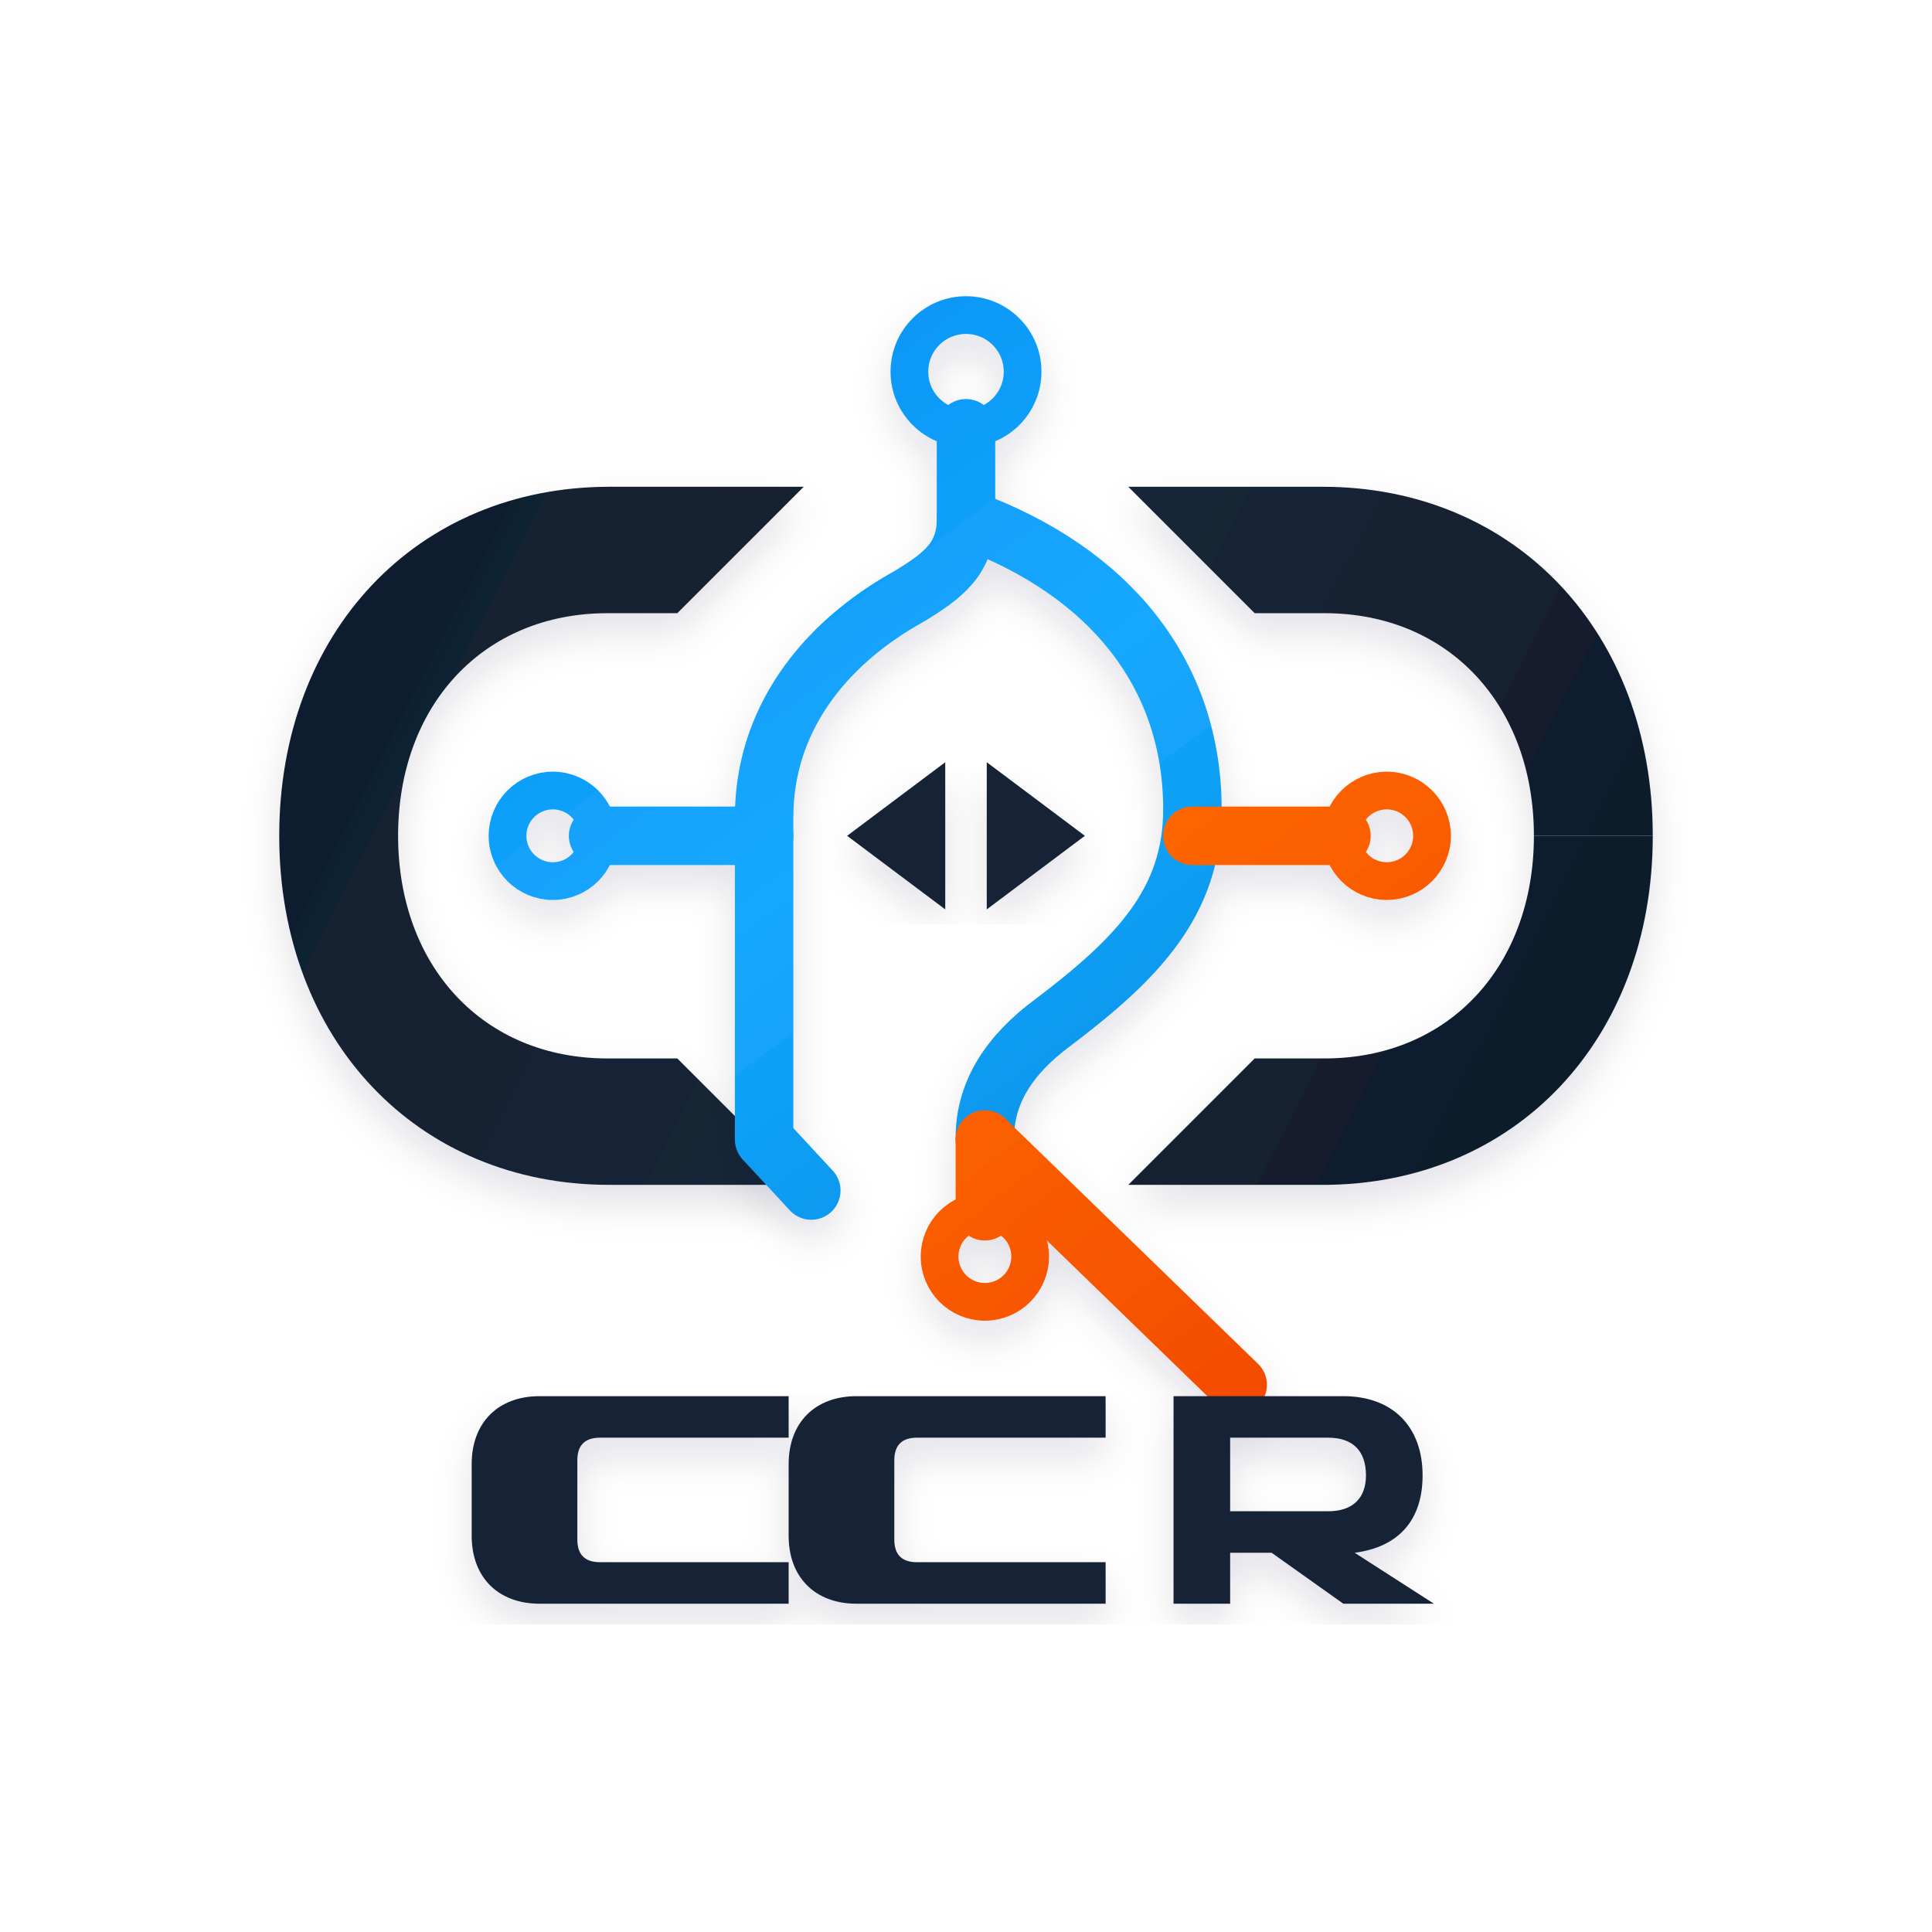
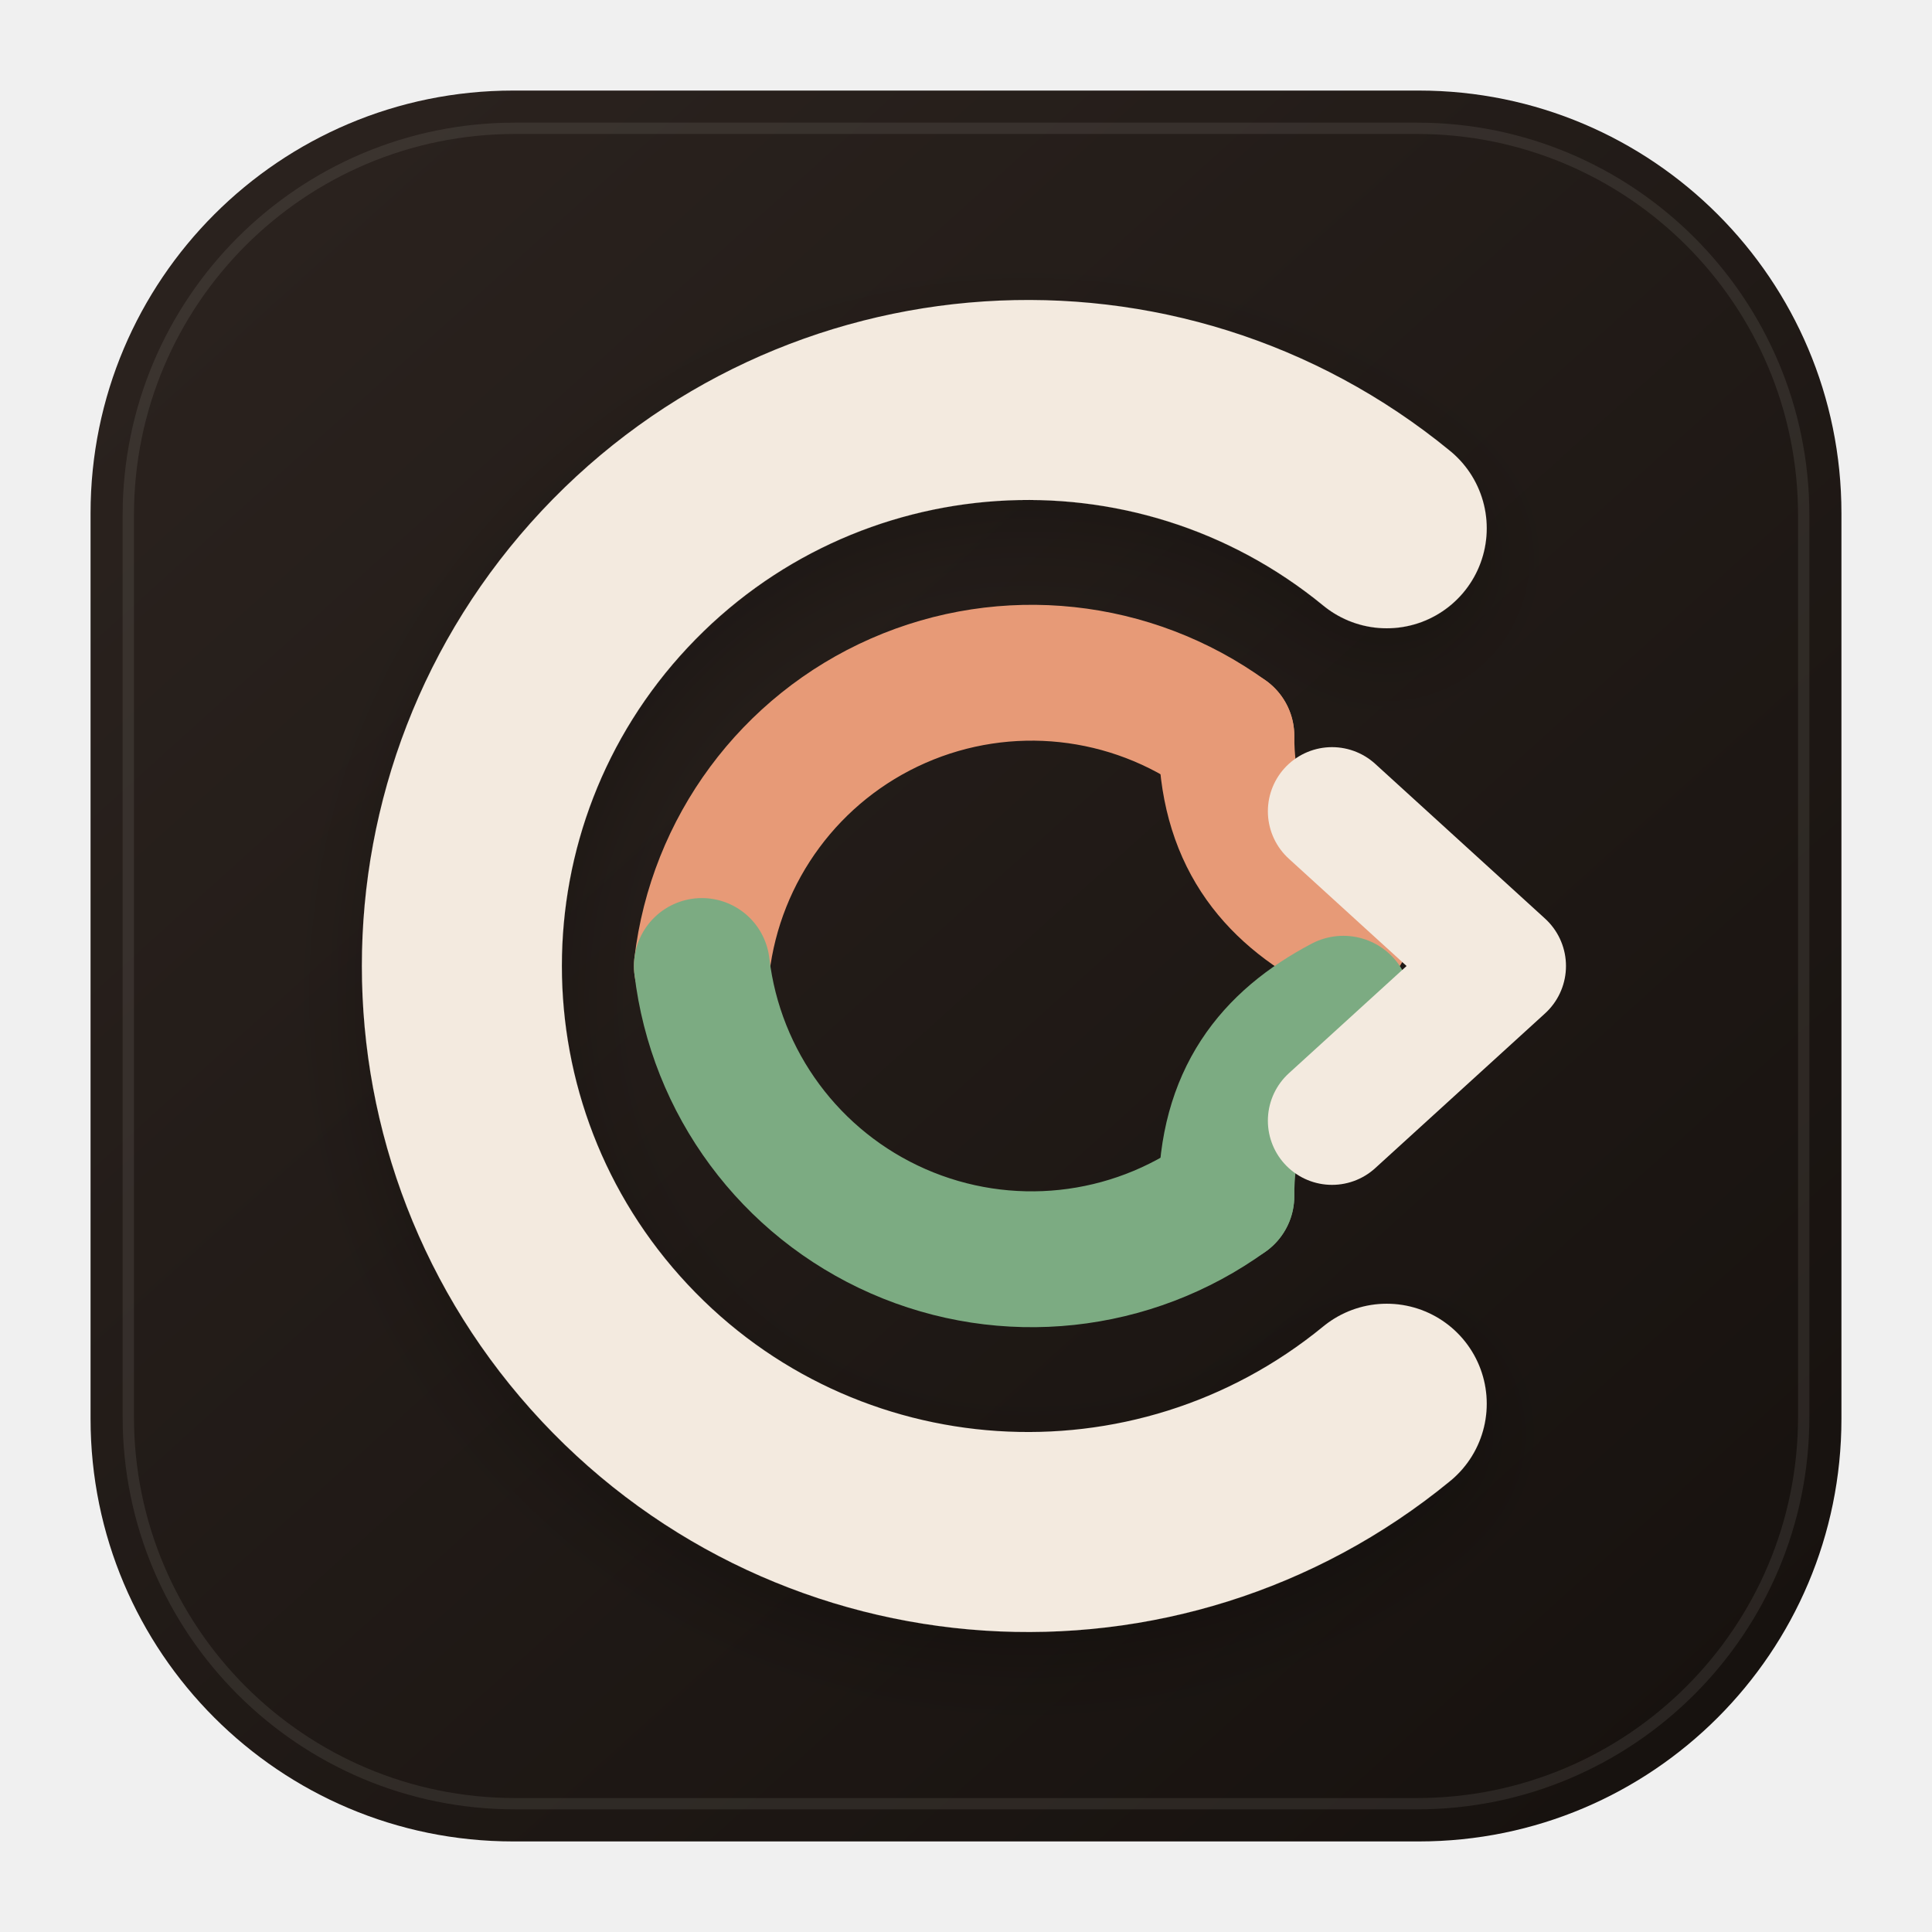
- <svg xmlns="http://www.w3.org/2000/svg" viewBox="0 0 1024 1024" role="img" aria-label="CCR app icon">
+ <svg xmlns="http://www.w3.org/2000/svg" viewBox="0 0 1024 1024" role="img" aria-labelledby="title desc">
  <defs>
-     <linearGradient id="sideFill" x1="148" y1="258" x2="876" y2="628" gradientUnits="userSpaceOnUse">
-       <stop offset="0" stop-color="#0F1D2C" />
-       <stop offset="0.5" stop-color="#172638" />
-       <stop offset="1" stop-color="#0E1A28" />
+     <linearGradient id="tile" x1="150" y1="110" x2="890" y2="930" gradientUnits="userSpaceOnUse">
+       <stop offset="0" stop-color="#2A221E" />
+       <stop offset="1" stop-color="#17120F" />
    </linearGradient>
-     <linearGradient id="blueStroke" x1="292" y1="170" x2="632" y2="632" gradientUnits="userSpaceOnUse">
-       <stop offset="0" stop-color="#0A8EF2" />
-       <stop offset="0.55" stop-color="#15A9FF" />
-       <stop offset="1" stop-color="#078FE4" />
-     </linearGradient>
-     <linearGradient id="orangeStroke" x1="520" y1="444" x2="748" y2="734" gradientUnits="userSpaceOnUse">
-       <stop offset="0" stop-color="#FF6B00" />
-       <stop offset="1" stop-color="#F24700" />
-     </linearGradient>
-     <filter id="softShadow" x="-10%" y="-10%" width="120%" height="120%">
-       <feDropShadow dx="0" dy="10" stdDeviation="10" flood-color="#0F1D2C" flood-opacity="0.12" />
+     <filter id="symbolShadow" x="-20%" y="-20%" width="140%" height="140%">
+       <feDropShadow dx="0" dy="16" stdDeviation="22" flood-color="#000000" flood-opacity="0.20" />
    </filter>
  </defs>
-   <rect width="1024" height="1024" fill="#FFFFFF" />
-   <g fill="url(#sideFill)" filter="url(#softShadow)">
-     <path d="M426 258H323C221 258 148 335 148 443C148 551 221 628 323 628H426L359 561H322C256 561 211 512 211 443C211 374 256 325 322 325H359L426 258Z" />
-     <path d="M598 258H701C803 258 876 335 876 443H813C813 374 768 325 702 325H665L598 258Z" />
-     <path d="M665 561H702C768 561 813 512 813 443H876C876 551 803 628 701 628H598L665 561Z" />
-   </g>
-   <g fill="none" stroke-linecap="round" stroke-linejoin="round" filter="url(#softShadow)">
-     <g stroke="url(#blueStroke)">
-       <circle cx="512" cy="197" r="30" stroke-width="20" />
-       <circle cx="293" cy="443" r="24" stroke-width="20" />
-       <path d="M512 227V275C512 296 500 305 482 316C435 342 405 383 405 433V604L430 631" stroke-width="31" />
-       <path d="M512 275C589 303 632 358 632 429C632 478 603 508 558 542C535 559 522 579 522 603" stroke-width="31" />
-       <path d="M317 443H405" stroke-width="31" />
-     </g>
-     <g stroke="url(#orangeStroke)">
-       <circle cx="735" cy="443" r="24" stroke-width="20" />
-       <circle cx="522" cy="666" r="24" stroke-width="20" />
-       <path d="M632 443H711" stroke-width="31" />
-       <path d="M522 604V642" stroke-width="31" />
-       <path d="M522 604L656 734" stroke-width="31" />
-     </g>
-   </g>
-   <g fill="#132235" filter="url(#softShadow)">
-     <path d="M449 443L501 404V482Z" />
-     <path d="M575 443L523 404V482Z" />
-   </g>
-   <g fill="#132235" filter="url(#softShadow)">
-     <path d="M286 740H418V762H318C310 762 306 766 306 774V816C306 824 310 828 318 828H418V850H286C264 850 250 836 250 814V776C250 754 264 740 286 740Z" />
-     <path d="M454 740H586V762H486C478 762 474 766 474 774V816C474 824 478 828 486 828H586V850H454C432 850 418 836 418 814V776C418 754 432 740 454 740Z" />
-     <path d="M622 740H712C738 740 754 756 754 782C754 806 741 820 718 823L760 850H712L674 823H652V850H622V740ZM652 762V801H704C717 801 724 794 724 782C724 769 717 762 704 762H652Z" />
-   </g>
+   <rect x="48" y="48" width="928" height="928" rx="224" fill="url(#tile)" />
+   <rect x="68" y="68" width="888" height="888" rx="205" fill="none" stroke="#F3EADF" stroke-opacity="0.09" stroke-width="6" />
+   <path d="M735 280 A300 300 0 1 0 735 744" fill="none" stroke="#F3EADF" stroke-width="106" stroke-linecap="round" filter="url(#symbolShadow)" />
+   <path d="M650 390 A176 176 0 0 0 372 512" fill="none" stroke="#E79A77" stroke-width="72" stroke-linecap="round" />
+   <path d="M372 512 A176 176 0 0 0 650 634" fill="none" stroke="#7CAB82" stroke-width="72" stroke-linecap="round" />
+   <path d="M650 390 C650 442 674 472 712 492" fill="none" stroke="#E79A77" stroke-width="72" stroke-linecap="round" />
+   <path d="M650 634 C650 582 674 552 712 532" fill="none" stroke="#7CAB82" stroke-width="72" stroke-linecap="round" />
+   <path d="M706 430 L796 512 L706 594" fill="none" stroke="#F3EADF" stroke-width="68" stroke-linecap="round" stroke-linejoin="round" />
</svg>
